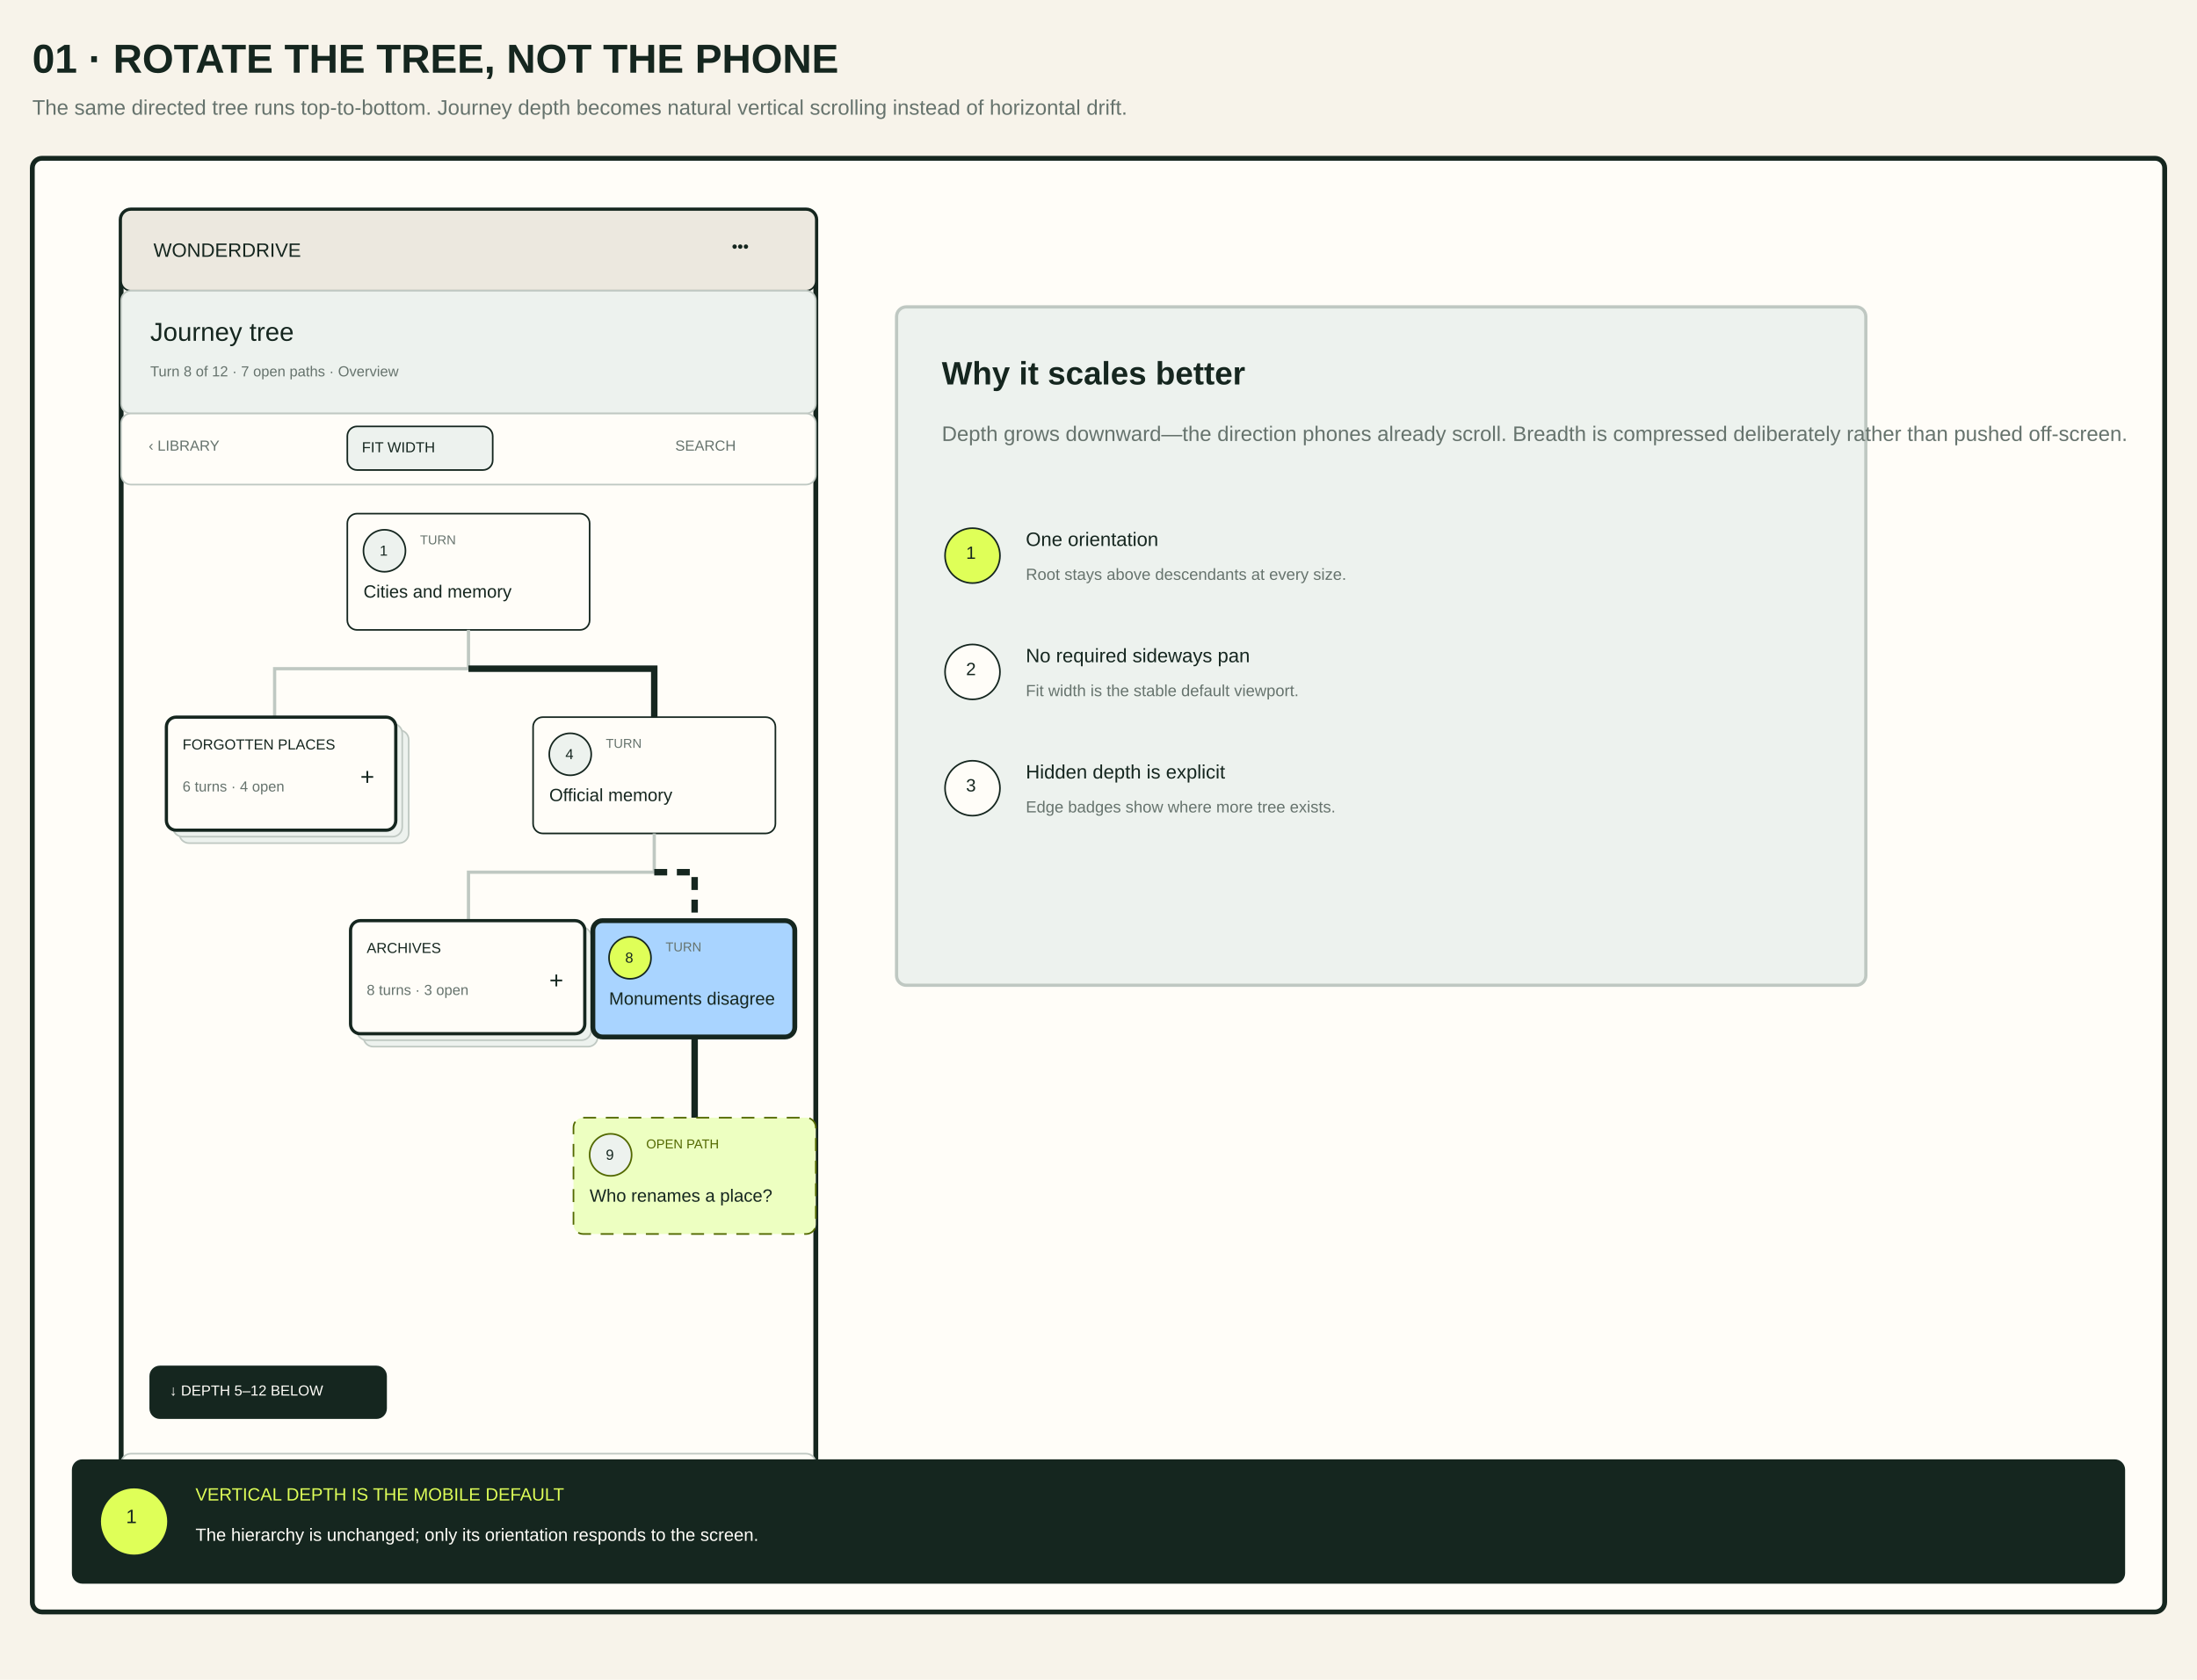
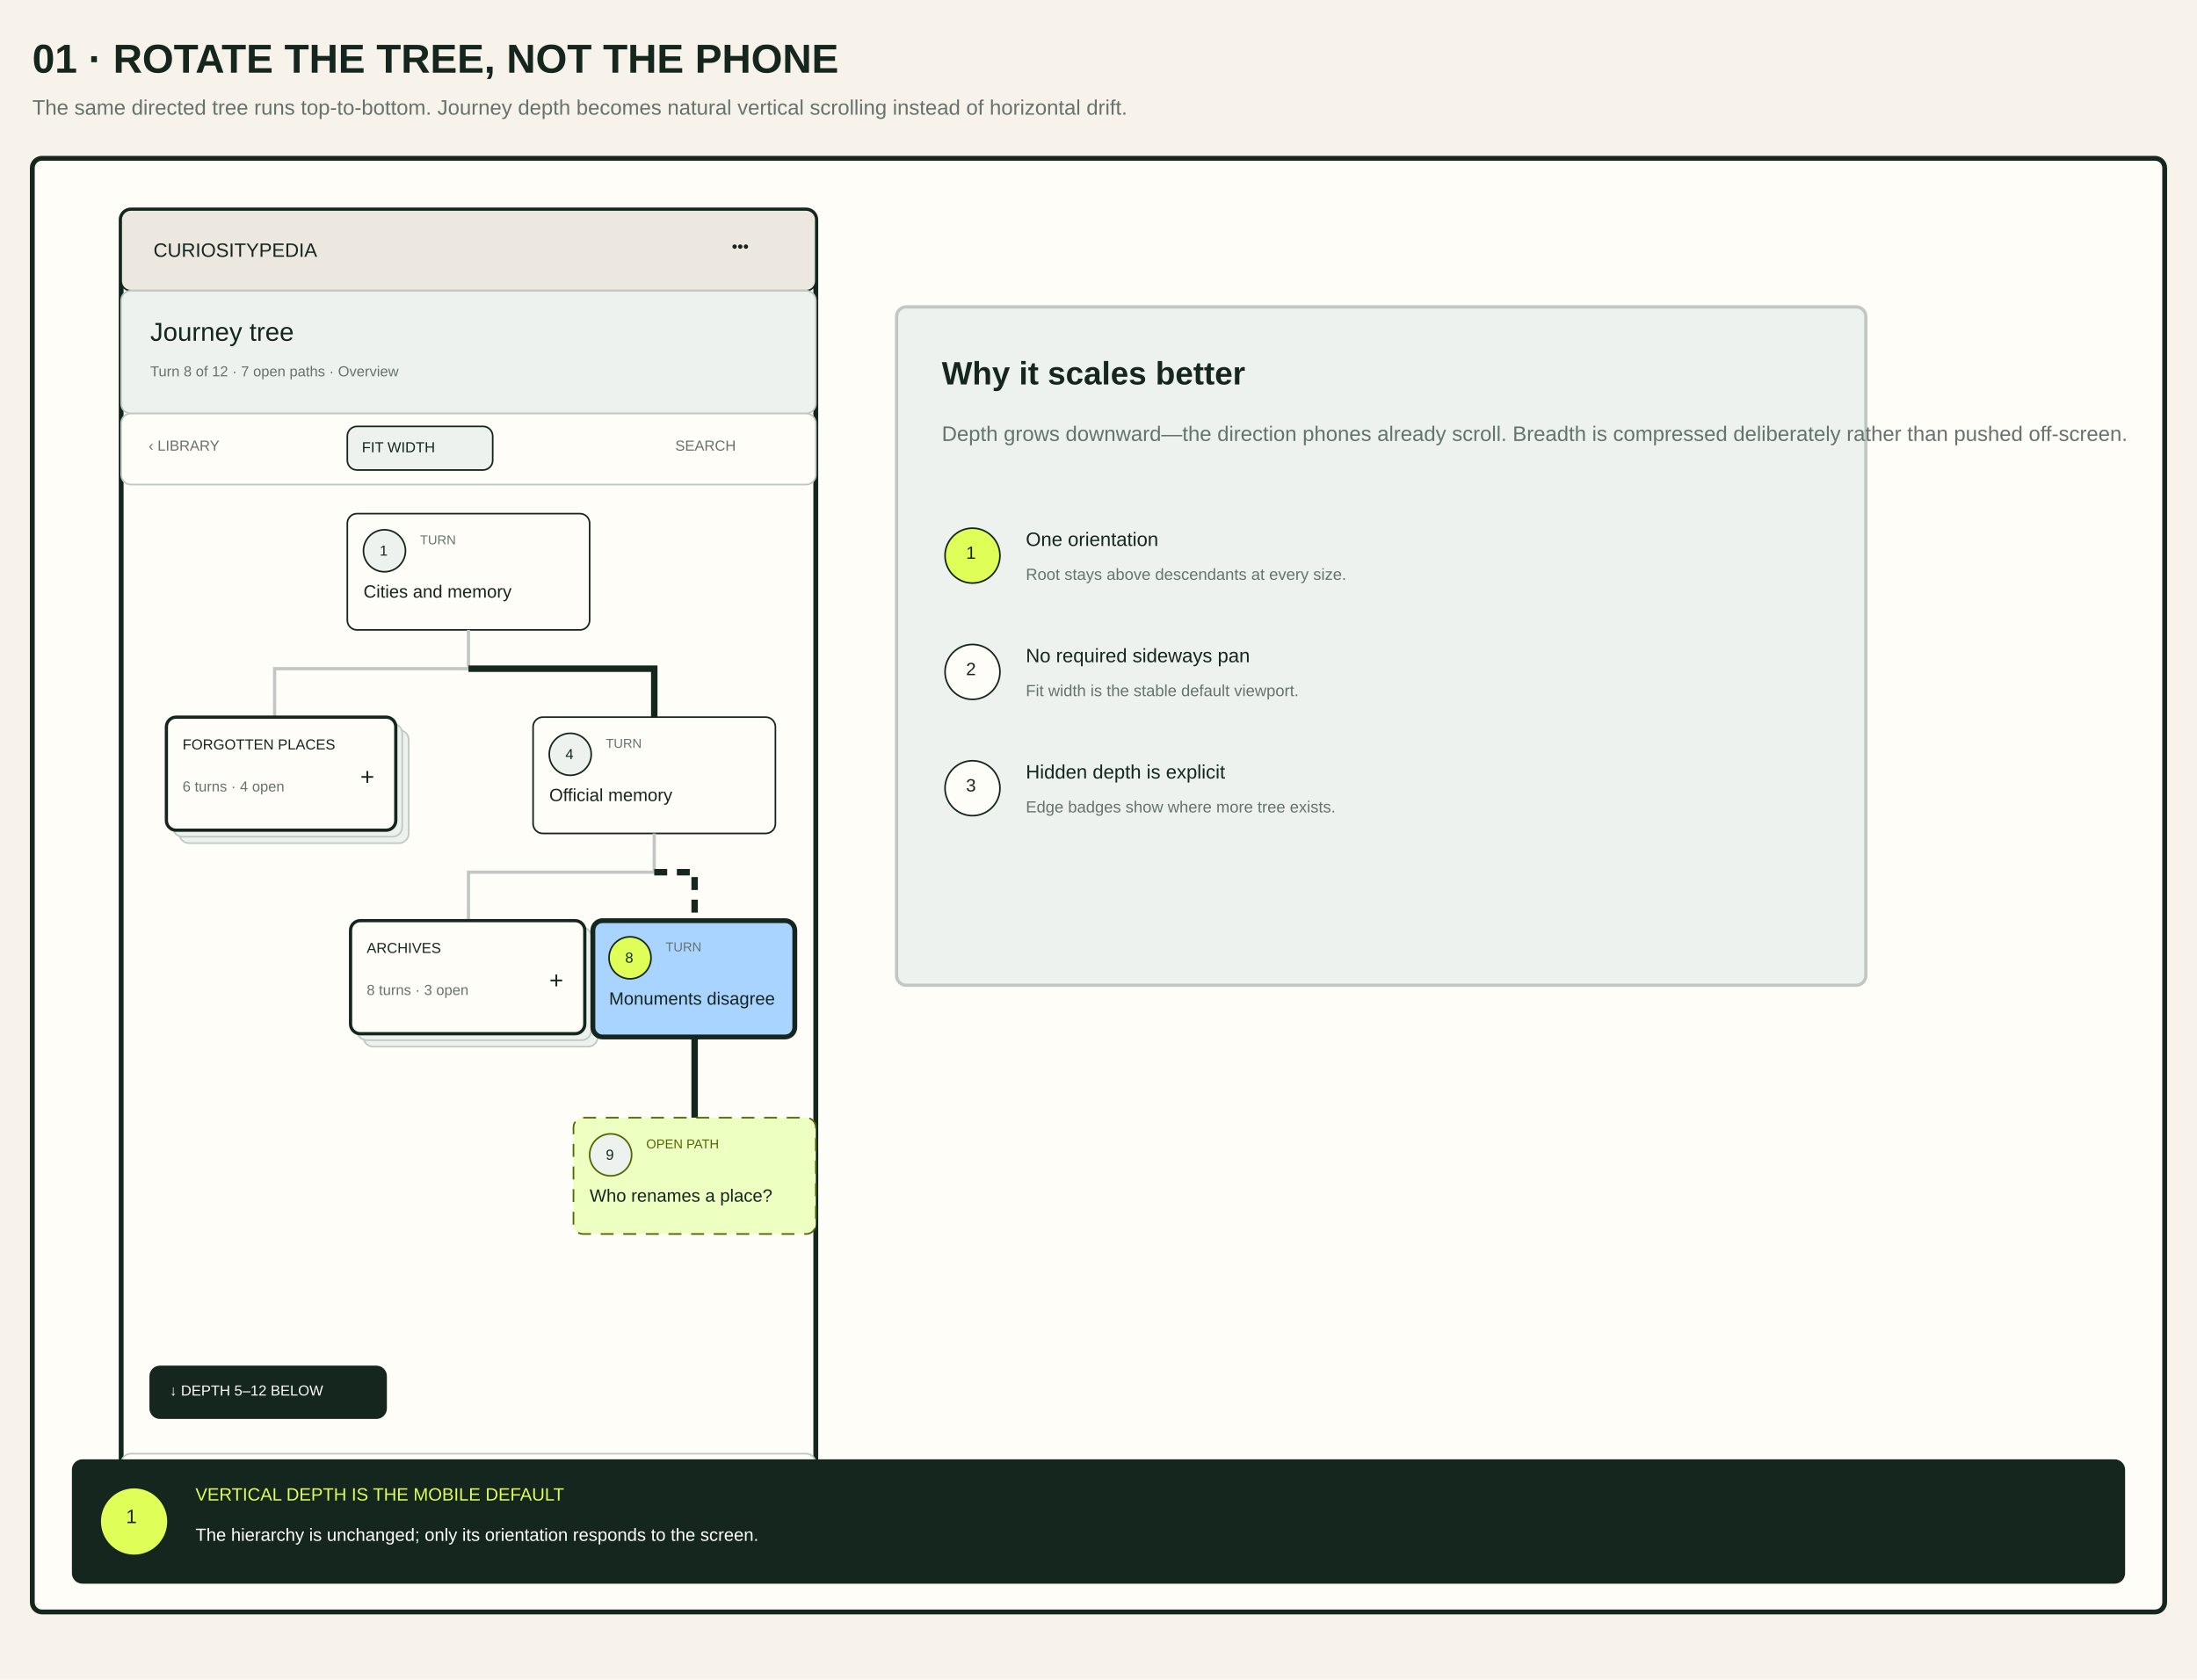
<svg xmlns="http://www.w3.org/2000/svg" width="1360" height="1040" viewBox="0 0 1360 1040">
  <rect width="1360" height="1040" fill="#f7f3ea" />
  <style>text{font-family:Arial,Helvetica,sans-serif}</style>
  <g transform="translate(-30 -15)">
    <text x="50" y="60" fill="#15261f" font-size="25" font-weight="600" opacity="1">
      <tspan x="50" dy="0">01 · ROTATE THE TREE, NOT THE PHONE</tspan>
    </text>
    <text x="50" y="86" fill="#66736d" font-size="13" font-weight="500" opacity="1">
      <tspan x="50" dy="0">The same directed tree runs top-to-bottom. Journey depth becomes natural vertical scrolling instead of horizontal drift.</tspan>
    </text>
    <rect x="50" y="113" width="1320" height="900" rx="6" fill="#fffdf8" stroke="#15261f" stroke-width="3" opacity="1" />
    <rect x="105" y="145" width="430" height="820" rx="6" fill="#fffdf8" stroke="#15261f" stroke-width="3" opacity="1" />
    <rect x="105" y="145" width="430" height="50" rx="6" fill="#ece8df" stroke="#15261f" stroke-width="1" opacity="1" />
    <text x="125" y="174" fill="#15261f" font-size="12" font-weight="500" opacity="1">
-       <tspan x="125" dy="0">WONDERDRIVE</tspan>
+       <tspan x="125" dy="0">CURIOSITYPEDIA</tspan>
    </text>
    <text x="483" y="171" fill="#15261f" font-size="10" font-weight="500" opacity="1">
      <tspan x="483" dy="0">•••</tspan>
    </text>
    <rect x="105" y="195" width="430" height="76" rx="6" fill="#edf2ee" stroke="#bfc8c2" stroke-width="1" opacity="1" />
    <text x="123" y="226" fill="#15261f" font-size="16" font-weight="500" opacity="1">
      <tspan x="123" dy="0">Journey tree</tspan>
    </text>
    <text x="123" y="248" fill="#66736d" font-size="9" font-weight="500" opacity="1">
      <tspan x="123" dy="0">Turn 8 of 12 · 7 open paths · Overview</tspan>
    </text>
    <rect x="105" y="271" width="430" height="44" rx="6" fill="#fffdf8" stroke="#bfc8c2" stroke-width="1" opacity="1" />
    <text x="122" y="294" fill="#66736d" font-size="9" font-weight="500" opacity="1">
      <tspan x="122" dy="0">‹ LIBRARY</tspan>
    </text>
    <rect x="245" y="279" width="90" height="27" rx="6" fill="#edf2ee" stroke="#15261f" stroke-width="1" opacity="1" />
    <text x="254" y="295" fill="#15261f" font-size="9" font-weight="500" opacity="1">
      <tspan x="254" dy="0">FIT WIDTH</tspan>
    </text>
    <text x="448" y="294" fill="#66736d" font-size="9" font-weight="500" opacity="1">
      <tspan x="448" dy="0">SEARCH</tspan>
    </text>
    <rect x="245" y="333" width="150" height="72" rx="6" fill="#fffdf8" stroke="#15261f" stroke-width="1" opacity="1" />
    <ellipse cx="268" cy="356" rx="13" ry="13" fill="#edf2ee" stroke="#15261f" stroke-width="1" opacity="1" />
    <text x="265" y="359" fill="#15261f" font-size="9" font-weight="500" opacity="1">
      <tspan x="265" dy="0">1</tspan>
    </text>
    <text x="290" y="352" fill="#66736d" font-size="8" font-weight="500" opacity="1">
      <tspan x="290" dy="0">TURN</tspan>
    </text>
    <text x="255" y="385" fill="#15261f" font-size="11" font-weight="500" opacity="1">
      <tspan x="255" dy="0">Cities and memory</tspan>
    </text>
    <polyline points="320,405 320,429 200,429 200,459" fill="none" stroke="#bfc8c2" stroke-width="2" opacity="1" />
    <polyline points="320,429 435,429 435,459" fill="none" stroke="#15261f" stroke-width="4" opacity="1" />
    <rect x="141" y="467" width="142" height="70" rx="6" fill="#edf2ee" stroke="#bfc8c2" stroke-width="1" opacity="1" />
    <rect x="137" y="463" width="142" height="70" rx="6" fill="#edf2ee" stroke="#bfc8c2" stroke-width="1" opacity="1" />
    <rect x="133" y="459" width="142" height="70" rx="6" fill="#fffdf8" stroke="#15261f" stroke-width="2" opacity="1" />
    <text x="143" y="479" fill="#15261f" font-size="9" font-weight="500" opacity="1">
      <tspan x="143" dy="0">FORGOTTEN PLACES</tspan>
    </text>
    <text x="143" y="505" fill="#66736d" font-size="9" font-weight="500" opacity="1">
      <tspan x="143" dy="0">6 turns · 4 open</tspan>
    </text>
    <text x="253" y="501" fill="#15261f" font-size="15" font-weight="500" opacity="1">
      <tspan x="253" dy="0">+</tspan>
    </text>
    <rect x="360" y="459" width="150" height="72" rx="6" fill="#fffdf8" stroke="#15261f" stroke-width="1" opacity="1" />
    <ellipse cx="383" cy="482" rx="13" ry="13" fill="#edf2ee" stroke="#15261f" stroke-width="1" opacity="1" />
    <text x="380" y="485" fill="#15261f" font-size="9" font-weight="500" opacity="1">
      <tspan x="380" dy="0">4</tspan>
    </text>
    <text x="405" y="478" fill="#66736d" font-size="8" font-weight="500" opacity="1">
      <tspan x="405" dy="0">TURN</tspan>
    </text>
    <text x="370" y="511" fill="#15261f" font-size="11" font-weight="500" opacity="1">
      <tspan x="370" dy="0">Official memory</tspan>
    </text>
    <polyline points="435,531 435,555 320,555 320,585" fill="none" stroke="#bfc8c2" stroke-width="2" opacity="1" />
    <polyline points="435,555 460,555 460,585" fill="none" stroke="#15261f" stroke-width="4" opacity="1" stroke-dasharray="8 6" />
    <rect x="255" y="593" width="145" height="70" rx="6" fill="#edf2ee" stroke="#bfc8c2" stroke-width="1" opacity="1" />
    <rect x="251" y="589" width="145" height="70" rx="6" fill="#edf2ee" stroke="#bfc8c2" stroke-width="1" opacity="1" />
    <rect x="247" y="585" width="145" height="70" rx="6" fill="#fffdf8" stroke="#15261f" stroke-width="2" opacity="1" />
    <text x="257" y="605" fill="#15261f" font-size="9" font-weight="500" opacity="1">
      <tspan x="257" dy="0">ARCHIVES</tspan>
    </text>
    <text x="257" y="631" fill="#66736d" font-size="9" font-weight="500" opacity="1">
      <tspan x="257" dy="0">8 turns · 3 open</tspan>
    </text>
    <text x="370" y="627" fill="#15261f" font-size="15" font-weight="500" opacity="1">
      <tspan x="370" dy="0">+</tspan>
    </text>
    <rect x="397" y="585" width="125" height="72" rx="6" fill="#a9d4ff" stroke="#15261f" stroke-width="3" opacity="1" />
    <ellipse cx="420" cy="608" rx="13" ry="13" fill="#dfff58" stroke="#15261f" stroke-width="1" opacity="1" />
    <text x="417" y="611" fill="#15261f" font-size="9" font-weight="500" opacity="1">
      <tspan x="417" dy="0">8</tspan>
    </text>
    <text x="442" y="604" fill="#66736d" font-size="8" font-weight="500" opacity="1">
      <tspan x="442" dy="0">TURN</tspan>
    </text>
    <text x="407" y="637" fill="#15261f" font-size="11" font-weight="500" opacity="1">
      <tspan x="407" dy="0">Monuments disagree</tspan>
    </text>
    <polyline points="460,657 460,707" fill="none" stroke="#15261f" stroke-width="4" opacity="1" />
    <rect x="385" y="707" width="150" height="72" rx="6" fill="#edffc1" stroke="#526800" stroke-width="1" opacity="1" stroke-dasharray="8 6" />
    <ellipse cx="408" cy="730" rx="13" ry="13" fill="#edf2ee" stroke="#526800" stroke-width="1" opacity="1" />
    <text x="405" y="733" fill="#15261f" font-size="9" font-weight="500" opacity="1">
      <tspan x="405" dy="0">9</tspan>
    </text>
    <text x="430" y="726" fill="#526800" font-size="8" font-weight="500" opacity="1">
      <tspan x="430" dy="0">OPEN PATH</tspan>
    </text>
    <text x="395" y="759" fill="#15261f" font-size="11" font-weight="500" opacity="1">
      <tspan x="395" dy="0">Who renames a place?</tspan>
    </text>
    <rect x="123" y="861" width="146" height="32" rx="6" fill="#15261f" stroke="#15261f" stroke-width="1" opacity="1" />
    <text x="135" y="879" fill="#fffdf8" font-size="9" font-weight="500" opacity="1">
      <tspan x="135" dy="0">↓ DEPTH 5–12 BELOW</tspan>
    </text>
    <rect x="105" y="915" width="430" height="50" rx="6" fill="#fffdf8" stroke="#bfc8c2" stroke-width="1" opacity="1" />
    <text x="140" y="942" fill="#15261f" font-size="9" font-weight="500" opacity="1">
      <tspan x="140" dy="0">OVERVIEW</tspan>
    </text>
    <text x="275" y="942" fill="#15261f" font-size="9" font-weight="500" opacity="1">
      <tspan x="275" dy="0">YOU ARE HERE</tspan>
    </text>
    <text x="435" y="942" fill="#15261f" font-size="9" font-weight="500" opacity="1">
      <tspan x="435" dy="0">OPEN 7</tspan>
    </text>
    <rect x="585" y="205" width="600" height="420" rx="6" fill="#edf2ee" stroke="#bfc8c2" stroke-width="2" opacity="1" />
    <text x="613" y="253" fill="#15261f" font-size="20" font-weight="600" opacity="1">
      <tspan x="613" dy="0">Why it scales better</tspan>
    </text>
    <text x="613" y="288" fill="#66736d" font-size="13" font-weight="500" opacity="1">
      <tspan x="613" dy="0">Depth grows downward—the direction phones already scroll. Breadth is compressed deliberately rather than pushed off-screen.</tspan>
    </text>
    <ellipse cx="632" cy="359" rx="17" ry="17" fill="#dfff58" stroke="#15261f" stroke-width="1" opacity="1" />
    <text x="628" y="361" fill="#15261f" font-size="11" font-weight="500" opacity="1">
      <tspan x="628" dy="0">1</tspan>
    </text>
    <text x="665" y="353" fill="#15261f" font-size="12" font-weight="500" opacity="1">
      <tspan x="665" dy="0">One orientation</tspan>
    </text>
    <text x="665" y="374" fill="#66736d" font-size="10" font-weight="500" opacity="1">
      <tspan x="665" dy="0">Root stays above descendants at every size.</tspan>
    </text>
    <ellipse cx="632" cy="431" rx="17" ry="17" fill="#fffdf8" stroke="#15261f" stroke-width="1" opacity="1" />
    <text x="628" y="433" fill="#15261f" font-size="11" font-weight="500" opacity="1">
      <tspan x="628" dy="0">2</tspan>
    </text>
    <text x="665" y="425" fill="#15261f" font-size="12" font-weight="500" opacity="1">
      <tspan x="665" dy="0">No required sideways pan</tspan>
    </text>
    <text x="665" y="446" fill="#66736d" font-size="10" font-weight="500" opacity="1">
      <tspan x="665" dy="0">Fit width is the stable default viewport.</tspan>
    </text>
    <ellipse cx="632" cy="503" rx="17" ry="17" fill="#fffdf8" stroke="#15261f" stroke-width="1" opacity="1" />
    <text x="628" y="505" fill="#15261f" font-size="11" font-weight="500" opacity="1">
      <tspan x="628" dy="0">3</tspan>
    </text>
    <text x="665" y="497" fill="#15261f" font-size="12" font-weight="500" opacity="1">
      <tspan x="665" dy="0">Hidden depth is explicit</tspan>
    </text>
    <text x="665" y="518" fill="#66736d" font-size="10" font-weight="500" opacity="1">
      <tspan x="665" dy="0">Edge badges show where more tree exists.</tspan>
    </text>
    <rect x="75" y="919" width="1270" height="76" rx="6" fill="#15261f" stroke="#15261f" stroke-width="1" opacity="1" />
    <ellipse cx="113" cy="957" rx="20" ry="20" fill="#dfff58" stroke="#dfff58" stroke-width="1" opacity="1" />
    <text x="108" y="958" fill="#15261f" font-size="12" font-weight="500" opacity="1">
      <tspan x="108" dy="0">1</tspan>
    </text>
    <text x="151" y="944" fill="#dfff58" font-size="11" font-weight="500" opacity="1">
      <tspan x="151" dy="0">VERTICAL DEPTH IS THE MOBILE DEFAULT</tspan>
    </text>
    <text x="151" y="969" fill="#fffdf8" font-size="11" font-weight="500" opacity="1">
      <tspan x="151" dy="0">The hierarchy is unchanged; only its orientation responds to the screen.</tspan>
    </text>
  </g>
</svg>
